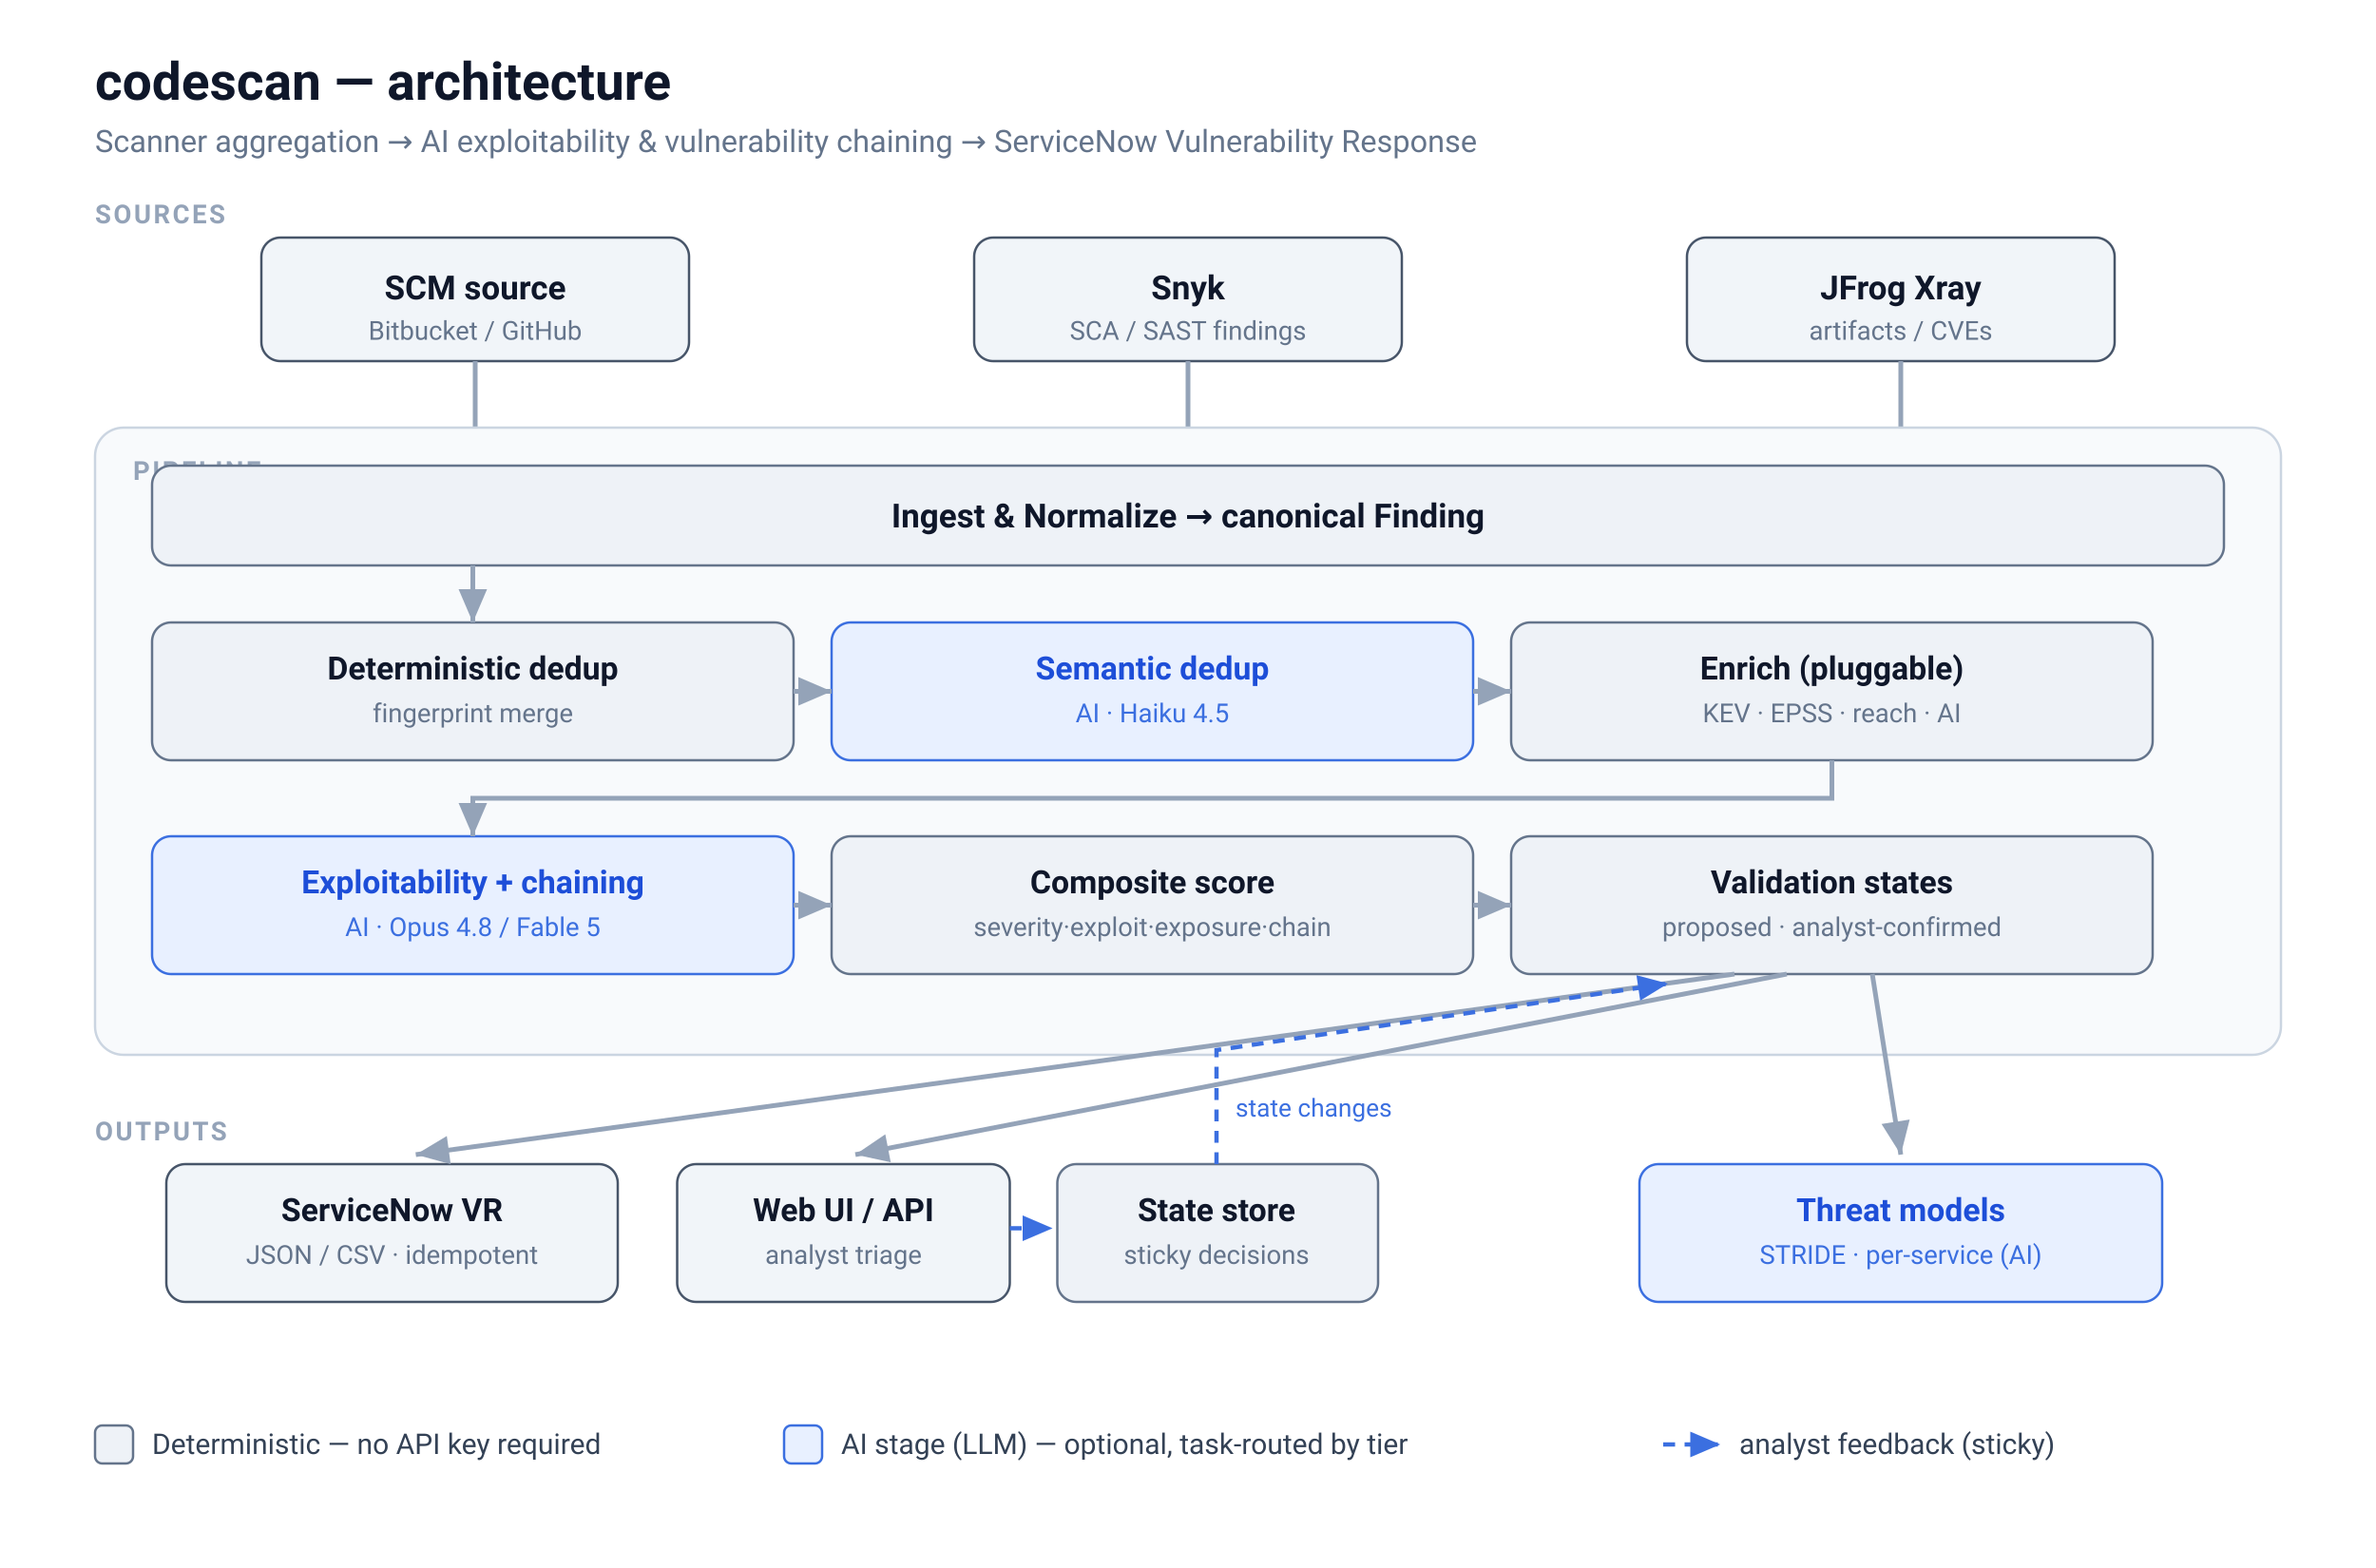
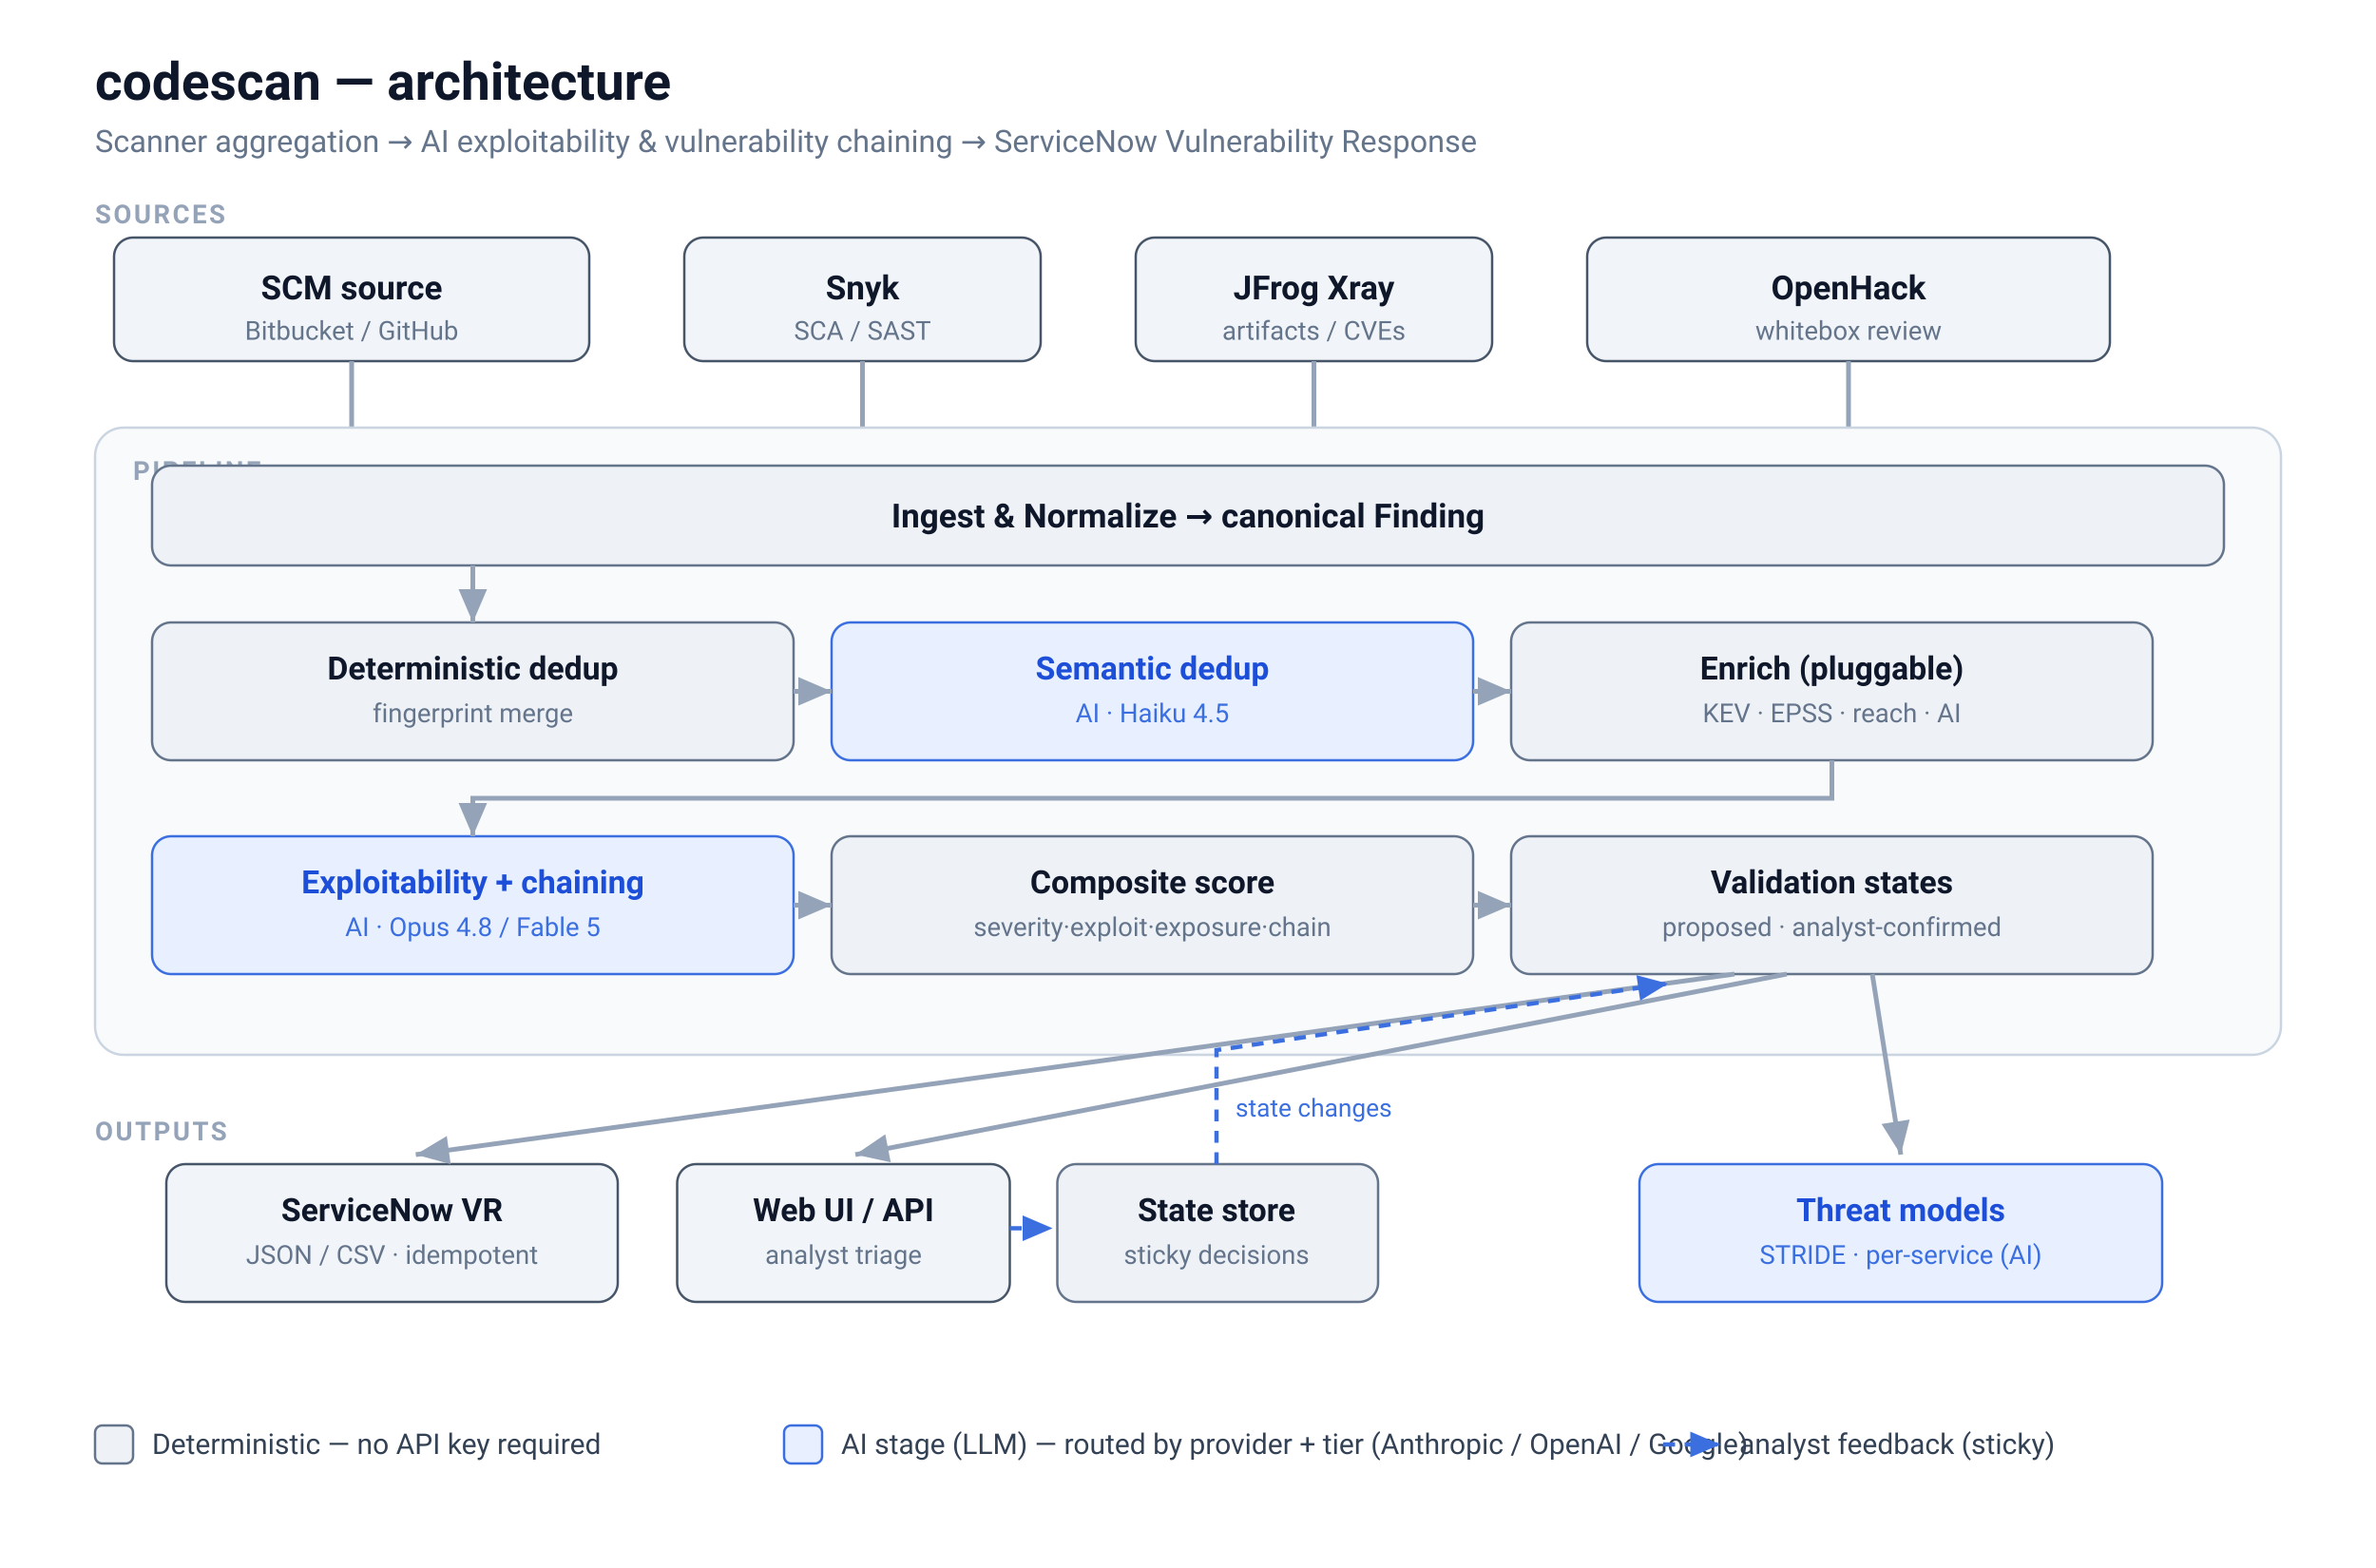
<svg xmlns="http://www.w3.org/2000/svg" viewBox="0 0 1000 660" width="2000" height="1320" role="img" font-family="Segoe UI, Roboto, system-ui, sans-serif">
  <rect x="0" y="0" width="1000" height="660" fill="#ffffff" />
  <text x="40" y="42" font-size="22" font-weight="700" fill="#0f172a">codescan — architecture</text>
  <text x="40" y="64" font-size="13" fill="#64748b">Scanner aggregation → AI exploitability &amp; vulnerability chaining → ServiceNow Vulnerability Response</text>
  <text x="40" y="94" font-size="11" font-weight="700" letter-spacing="1" fill="#94a3b8">SOURCES</text>
  <g font-size="14" font-weight="600" fill="#0f172a">
-     <rect x="110" y="100" width="180" height="52" rx="8" fill="#f1f5f9" stroke="#475569" />
-     <text x="200" y="126" text-anchor="middle">SCM source</text>
-     <text x="200" y="143" text-anchor="middle" font-size="11" font-weight="400" fill="#64748b">Bitbucket / GitHub</text>
-     <rect x="410" y="100" width="180" height="52" rx="8" fill="#f1f5f9" stroke="#475569" />
-     <text x="500" y="126" text-anchor="middle">Snyk</text>
-     <text x="500" y="143" text-anchor="middle" font-size="11" font-weight="400" fill="#64748b">SCA / SAST findings</text>
-     <rect x="710" y="100" width="180" height="52" rx="8" fill="#f1f5f9" stroke="#475569" />
-     <text x="800" y="126" text-anchor="middle">JFrog Xray</text>
-     <text x="800" y="143" text-anchor="middle" font-size="11" font-weight="400" fill="#64748b">artifacts / CVEs</text>
+     <rect x="48" y="100" width="200" height="52" rx="8" fill="#f1f5f9" stroke="#475569" />
+     <text x="148" y="126" text-anchor="middle">SCM source</text>
+     <text x="148" y="143" text-anchor="middle" font-size="11" font-weight="400" fill="#64748b">Bitbucket / GitHub</text>
+     <rect x="288" y="100" width="150" height="52" rx="8" fill="#f1f5f9" stroke="#475569" />
+     <text x="363" y="126" text-anchor="middle">Snyk</text>
+     <text x="363" y="143" text-anchor="middle" font-size="11" font-weight="400" fill="#64748b">SCA / SAST</text>
+     <rect x="478" y="100" width="150" height="52" rx="8" fill="#f1f5f9" stroke="#475569" />
+     <text x="553" y="126" text-anchor="middle">JFrog Xray</text>
+     <text x="553" y="143" text-anchor="middle" font-size="11" font-weight="400" fill="#64748b">artifacts / CVEs</text>
+     <rect x="668" y="100" width="220" height="52" rx="8" fill="#f1f5f9" stroke="#475569" />
+     <text x="778" y="126" text-anchor="middle">OpenHack</text>
+     <text x="778" y="143" text-anchor="middle" font-size="11" font-weight="400" fill="#64748b">whitebox review</text>
  </g>
  <g stroke="#94a3b8" stroke-width="2" fill="none" marker-end="url(#ah)">
-     <path d="M200,152 L200,194" />
-     <path d="M500,152 L500,194" />
-     <path d="M800,152 L800,194" />
+     <path d="M148,152 L148,194" />
+     <path d="M363,152 L363,194" />
+     <path d="M553,152 L553,194" />
+     <path d="M778,152 L778,194" />
  </g>
  <rect x="40" y="180" width="920" height="264" rx="12" fill="#f8fafc" stroke="#cbd5e1" />
  <text x="56" y="202" font-size="11" font-weight="700" letter-spacing="1" fill="#94a3b8">PIPELINE</text>
  <rect x="64" y="196" width="872" height="42" rx="8" fill="#eef2f7" stroke="#64748b" />
  <text x="500" y="222" text-anchor="middle" font-size="14" font-weight="600" fill="#0f172a">Ingest &amp; Normalize  →  canonical Finding</text>
  <g font-size="13.5" font-weight="600" fill="#0f172a">
    <rect x="64" y="262" width="270" height="58" rx="8" fill="#eef2f7" stroke="#64748b" />
    <text x="199" y="286" text-anchor="middle">Deterministic dedup</text>
    <text x="199" y="304" text-anchor="middle" font-size="11" font-weight="400" fill="#64748b">fingerprint merge</text>
    <rect x="350" y="262" width="270" height="58" rx="8" fill="#e8f0ff" stroke="#3b6fe0" />
    <text x="485" y="286" text-anchor="middle" fill="#1d4ed8">Semantic dedup</text>
    <text x="485" y="304" text-anchor="middle" font-size="11" font-weight="400" fill="#3b6fe0">AI · Haiku 4.5</text>
    <rect x="636" y="262" width="270" height="58" rx="8" fill="#eef2f7" stroke="#64748b" />
    <text x="771" y="286" text-anchor="middle">Enrich (pluggable)</text>
    <text x="771" y="304" text-anchor="middle" font-size="11" font-weight="400" fill="#64748b">KEV · EPSS · reach · AI</text>
  </g>
  <g font-size="13.5" font-weight="600" fill="#0f172a">
    <rect x="64" y="352" width="270" height="58" rx="8" fill="#e8f0ff" stroke="#3b6fe0" />
    <text x="199" y="376" text-anchor="middle" fill="#1d4ed8">Exploitability + chaining</text>
    <text x="199" y="394" text-anchor="middle" font-size="11" font-weight="400" fill="#3b6fe0">AI · Opus 4.8 / Fable 5</text>
    <rect x="350" y="352" width="270" height="58" rx="8" fill="#eef2f7" stroke="#64748b" />
    <text x="485" y="376" text-anchor="middle">Composite score</text>
    <text x="485" y="394" text-anchor="middle" font-size="11" font-weight="400" fill="#64748b">severity·exploit·exposure·chain</text>
    <rect x="636" y="352" width="270" height="58" rx="8" fill="#eef2f7" stroke="#64748b" />
    <text x="771" y="376" text-anchor="middle">Validation states</text>
    <text x="771" y="394" text-anchor="middle" font-size="11" font-weight="400" fill="#64748b">proposed · analyst-confirmed</text>
  </g>
  <g stroke="#94a3b8" stroke-width="2" fill="none" marker-end="url(#ah)">
    <path d="M334,291 L350,291" />
    <path d="M620,291 L636,291" />
    <path d="M334,381 L350,381" />
    <path d="M620,381 L636,381" />
    <path d="M199,238 L199,262" />
    <path d="M771,320 L771,336 L199,336 L199,352" />
  </g>
  <text x="40" y="480" font-size="11" font-weight="700" letter-spacing="1" fill="#94a3b8">OUTPUTS</text>
  <g font-size="13.5" font-weight="600" fill="#0f172a">
    <rect x="70" y="490" width="190" height="58" rx="8" fill="#f1f5f9" stroke="#475569" />
    <text x="165" y="514" text-anchor="middle">ServiceNow VR</text>
    <text x="165" y="532" text-anchor="middle" font-size="11" font-weight="400" fill="#64748b">JSON / CSV · idempotent</text>
    <rect x="285" y="490" width="140" height="58" rx="8" fill="#f1f5f9" stroke="#475569" />
    <text x="355" y="514" text-anchor="middle">Web UI / API</text>
    <text x="355" y="532" text-anchor="middle" font-size="11" font-weight="400" fill="#64748b">analyst triage</text>
    <rect x="445" y="490" width="135" height="58" rx="8" fill="#eef2f7" stroke="#64748b" />
    <text x="512" y="514" text-anchor="middle">State store</text>
    <text x="512" y="532" text-anchor="middle" font-size="11" font-weight="400" fill="#64748b">sticky decisions</text>
    <rect x="690" y="490" width="220" height="58" rx="8" fill="#e8f0ff" stroke="#3b6fe0" />
    <text x="800" y="514" text-anchor="middle" fill="#1d4ed8">Threat models</text>
    <text x="800" y="532" text-anchor="middle" font-size="11" font-weight="400" fill="#3b6fe0">STRIDE · per-service (AI)</text>
  </g>
  <g stroke="#94a3b8" stroke-width="2" fill="none" marker-end="url(#ah)">
    <path d="M730,410 L175,486" />
    <path d="M752,410 L360,486" />
    <path d="M788,410 L800,486" />
  </g>
  <g stroke="#3b6fe0" stroke-width="1.8" fill="none" stroke-dasharray="5 4" marker-end="url(#ahb)">
    <path d="M425,517 L443,517" />
    <path d="M512,490 L512,442 L702,414" />
  </g>
  <text x="520" y="470" font-size="10.5" fill="#3b6fe0">state changes</text>
  <g font-size="12" fill="#334155">
    <rect x="40" y="600" width="16" height="16" rx="3" fill="#eef2f7" stroke="#64748b" />
    <text x="64" y="612">Deterministic — no API key required</text>
    <rect x="330" y="600" width="16" height="16" rx="3" fill="#e8f0ff" stroke="#3b6fe0" />
-     <text x="354" y="612">AI stage (LLM) — optional, task-routed by tier</text>
+     <text x="354" y="612">AI stage (LLM) — routed by provider + tier (Anthropic / OpenAI / Google)</text>
    <path d="M700,608 L724,608" stroke="#3b6fe0" stroke-width="1.8" stroke-dasharray="5 4" fill="none" marker-end="url(#ahb)" />
    <text x="732" y="612">analyst feedback (sticky)</text>
  </g>
  <defs>
    <marker id="ah" markerWidth="9" markerHeight="9" refX="7" refY="3" orient="auto" markerUnits="strokeWidth">
      <path d="M0,0 L7,3 L0,6 Z" fill="#94a3b8" />
    </marker>
    <marker id="ahb" markerWidth="9" markerHeight="9" refX="7" refY="3" orient="auto" markerUnits="strokeWidth">
      <path d="M0,0 L7,3 L0,6 Z" fill="#3b6fe0" />
    </marker>
  </defs>
</svg>
